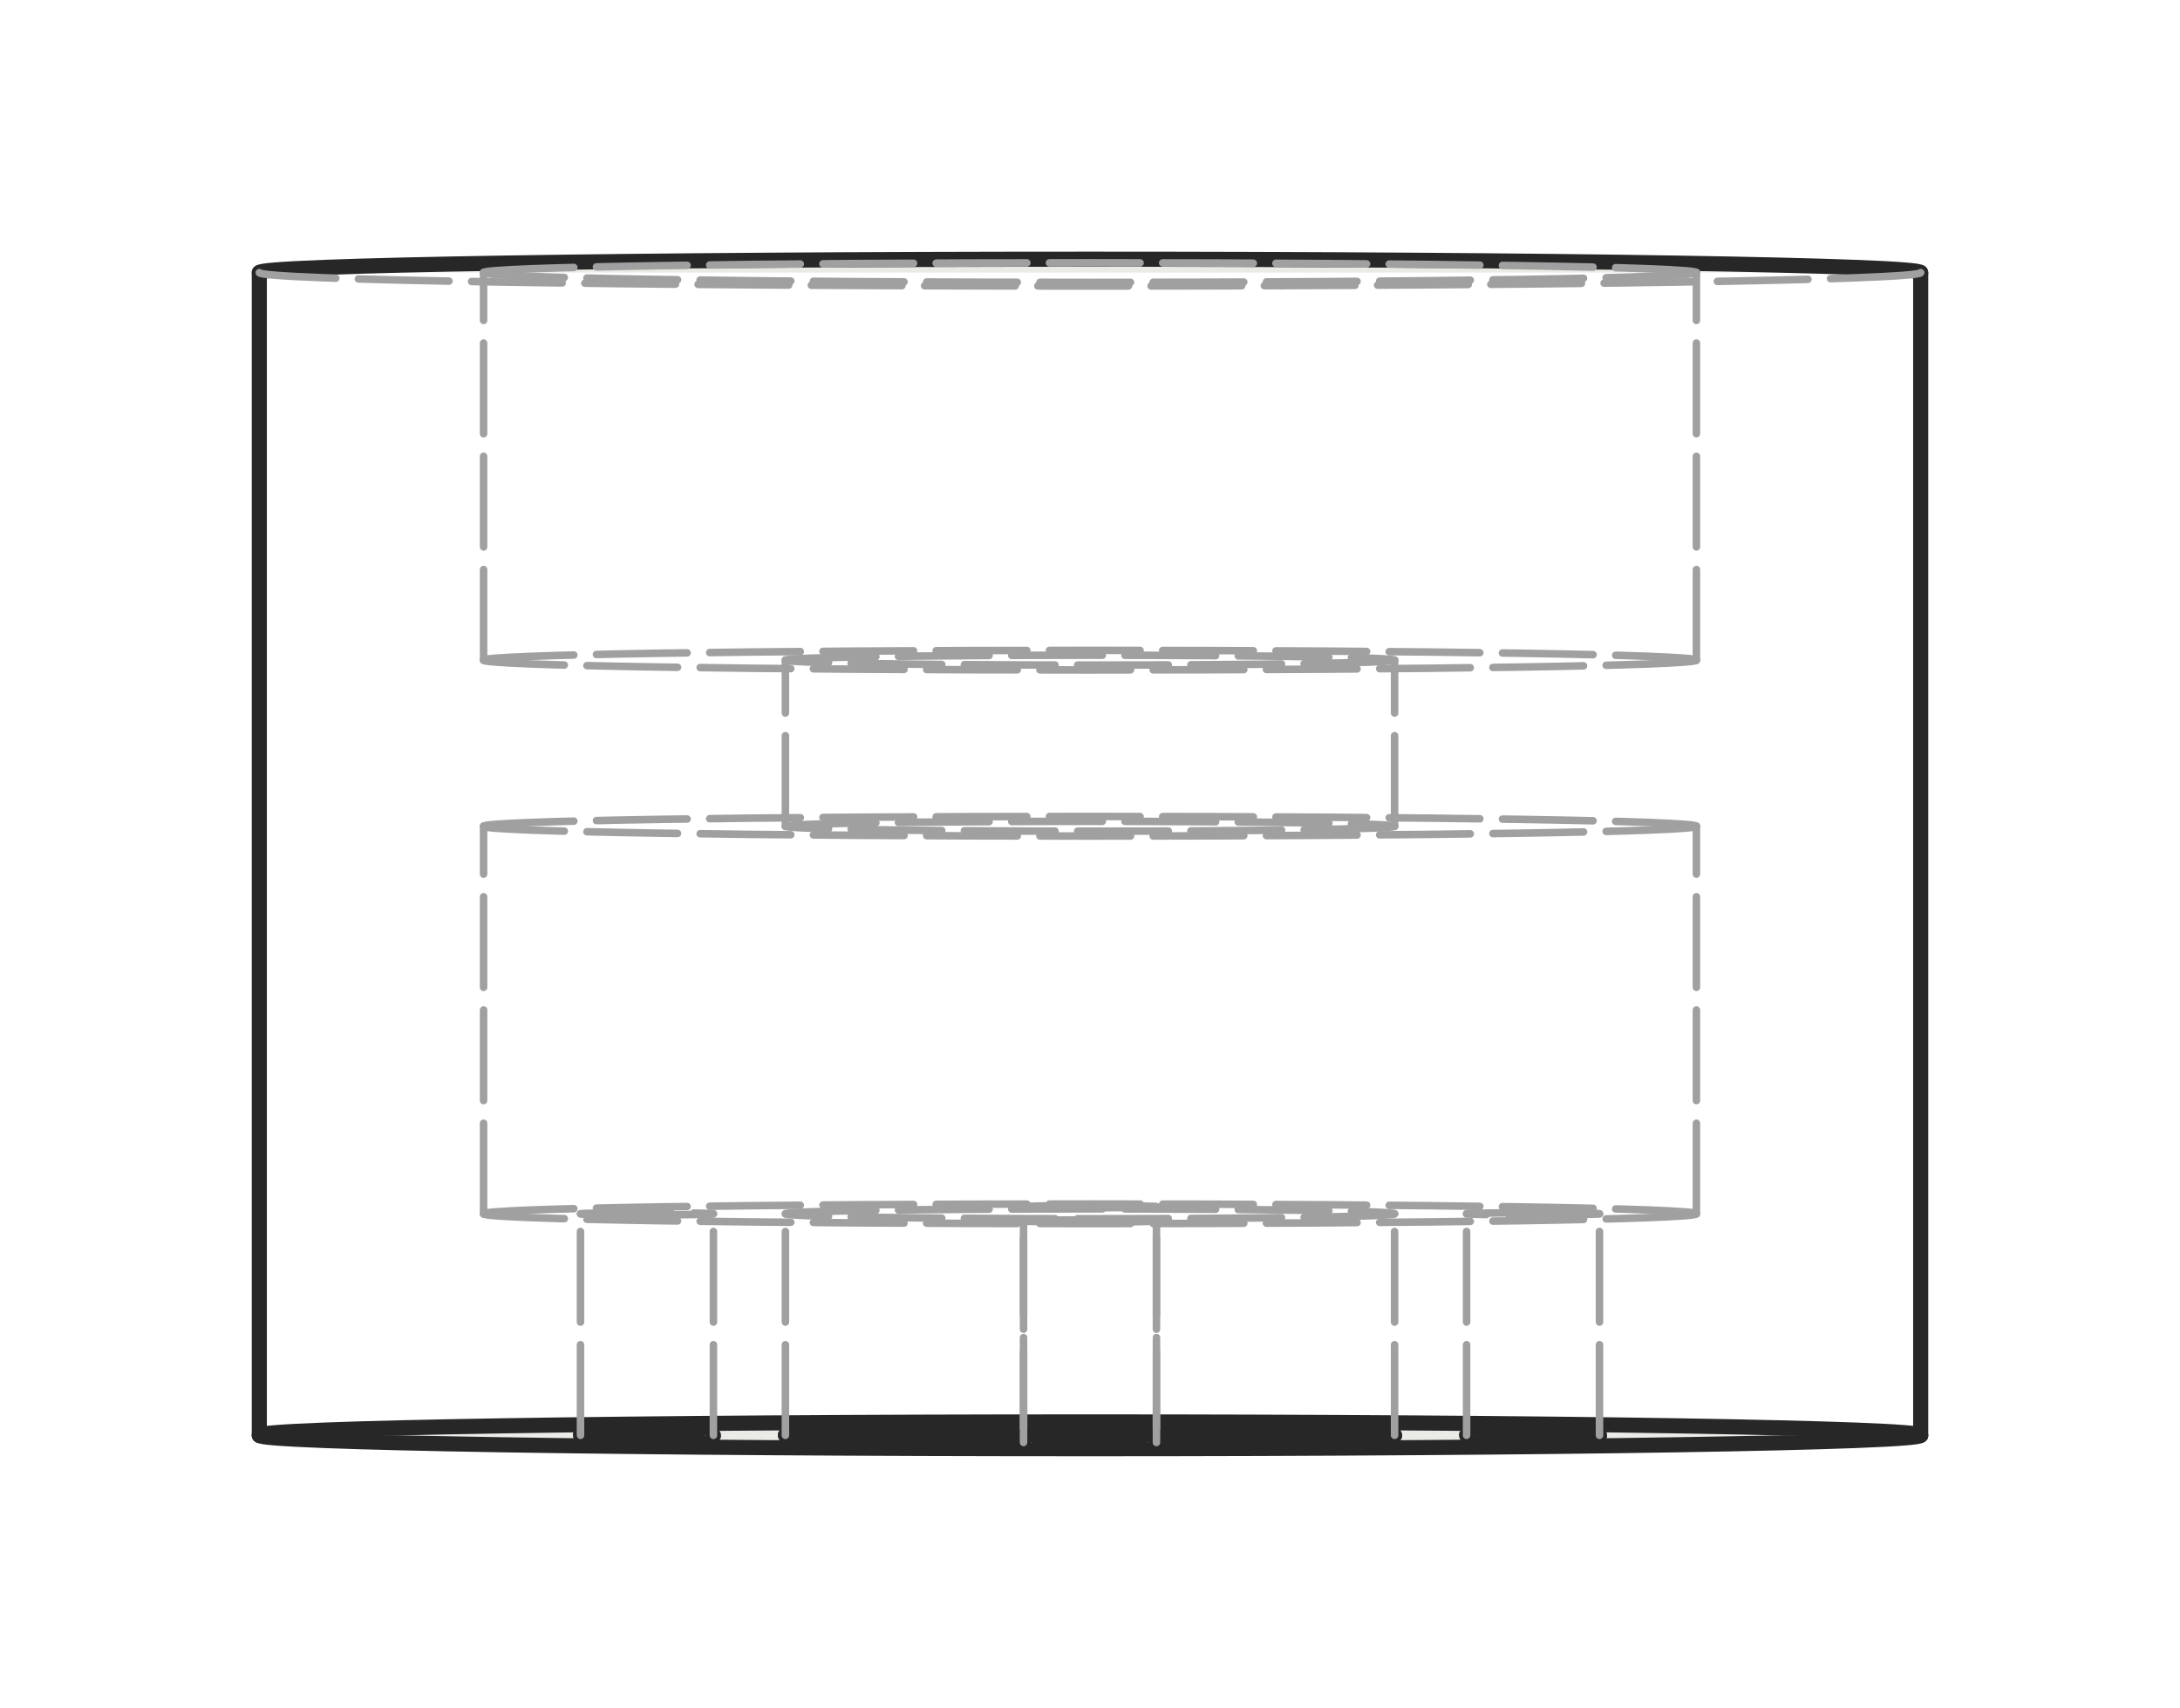
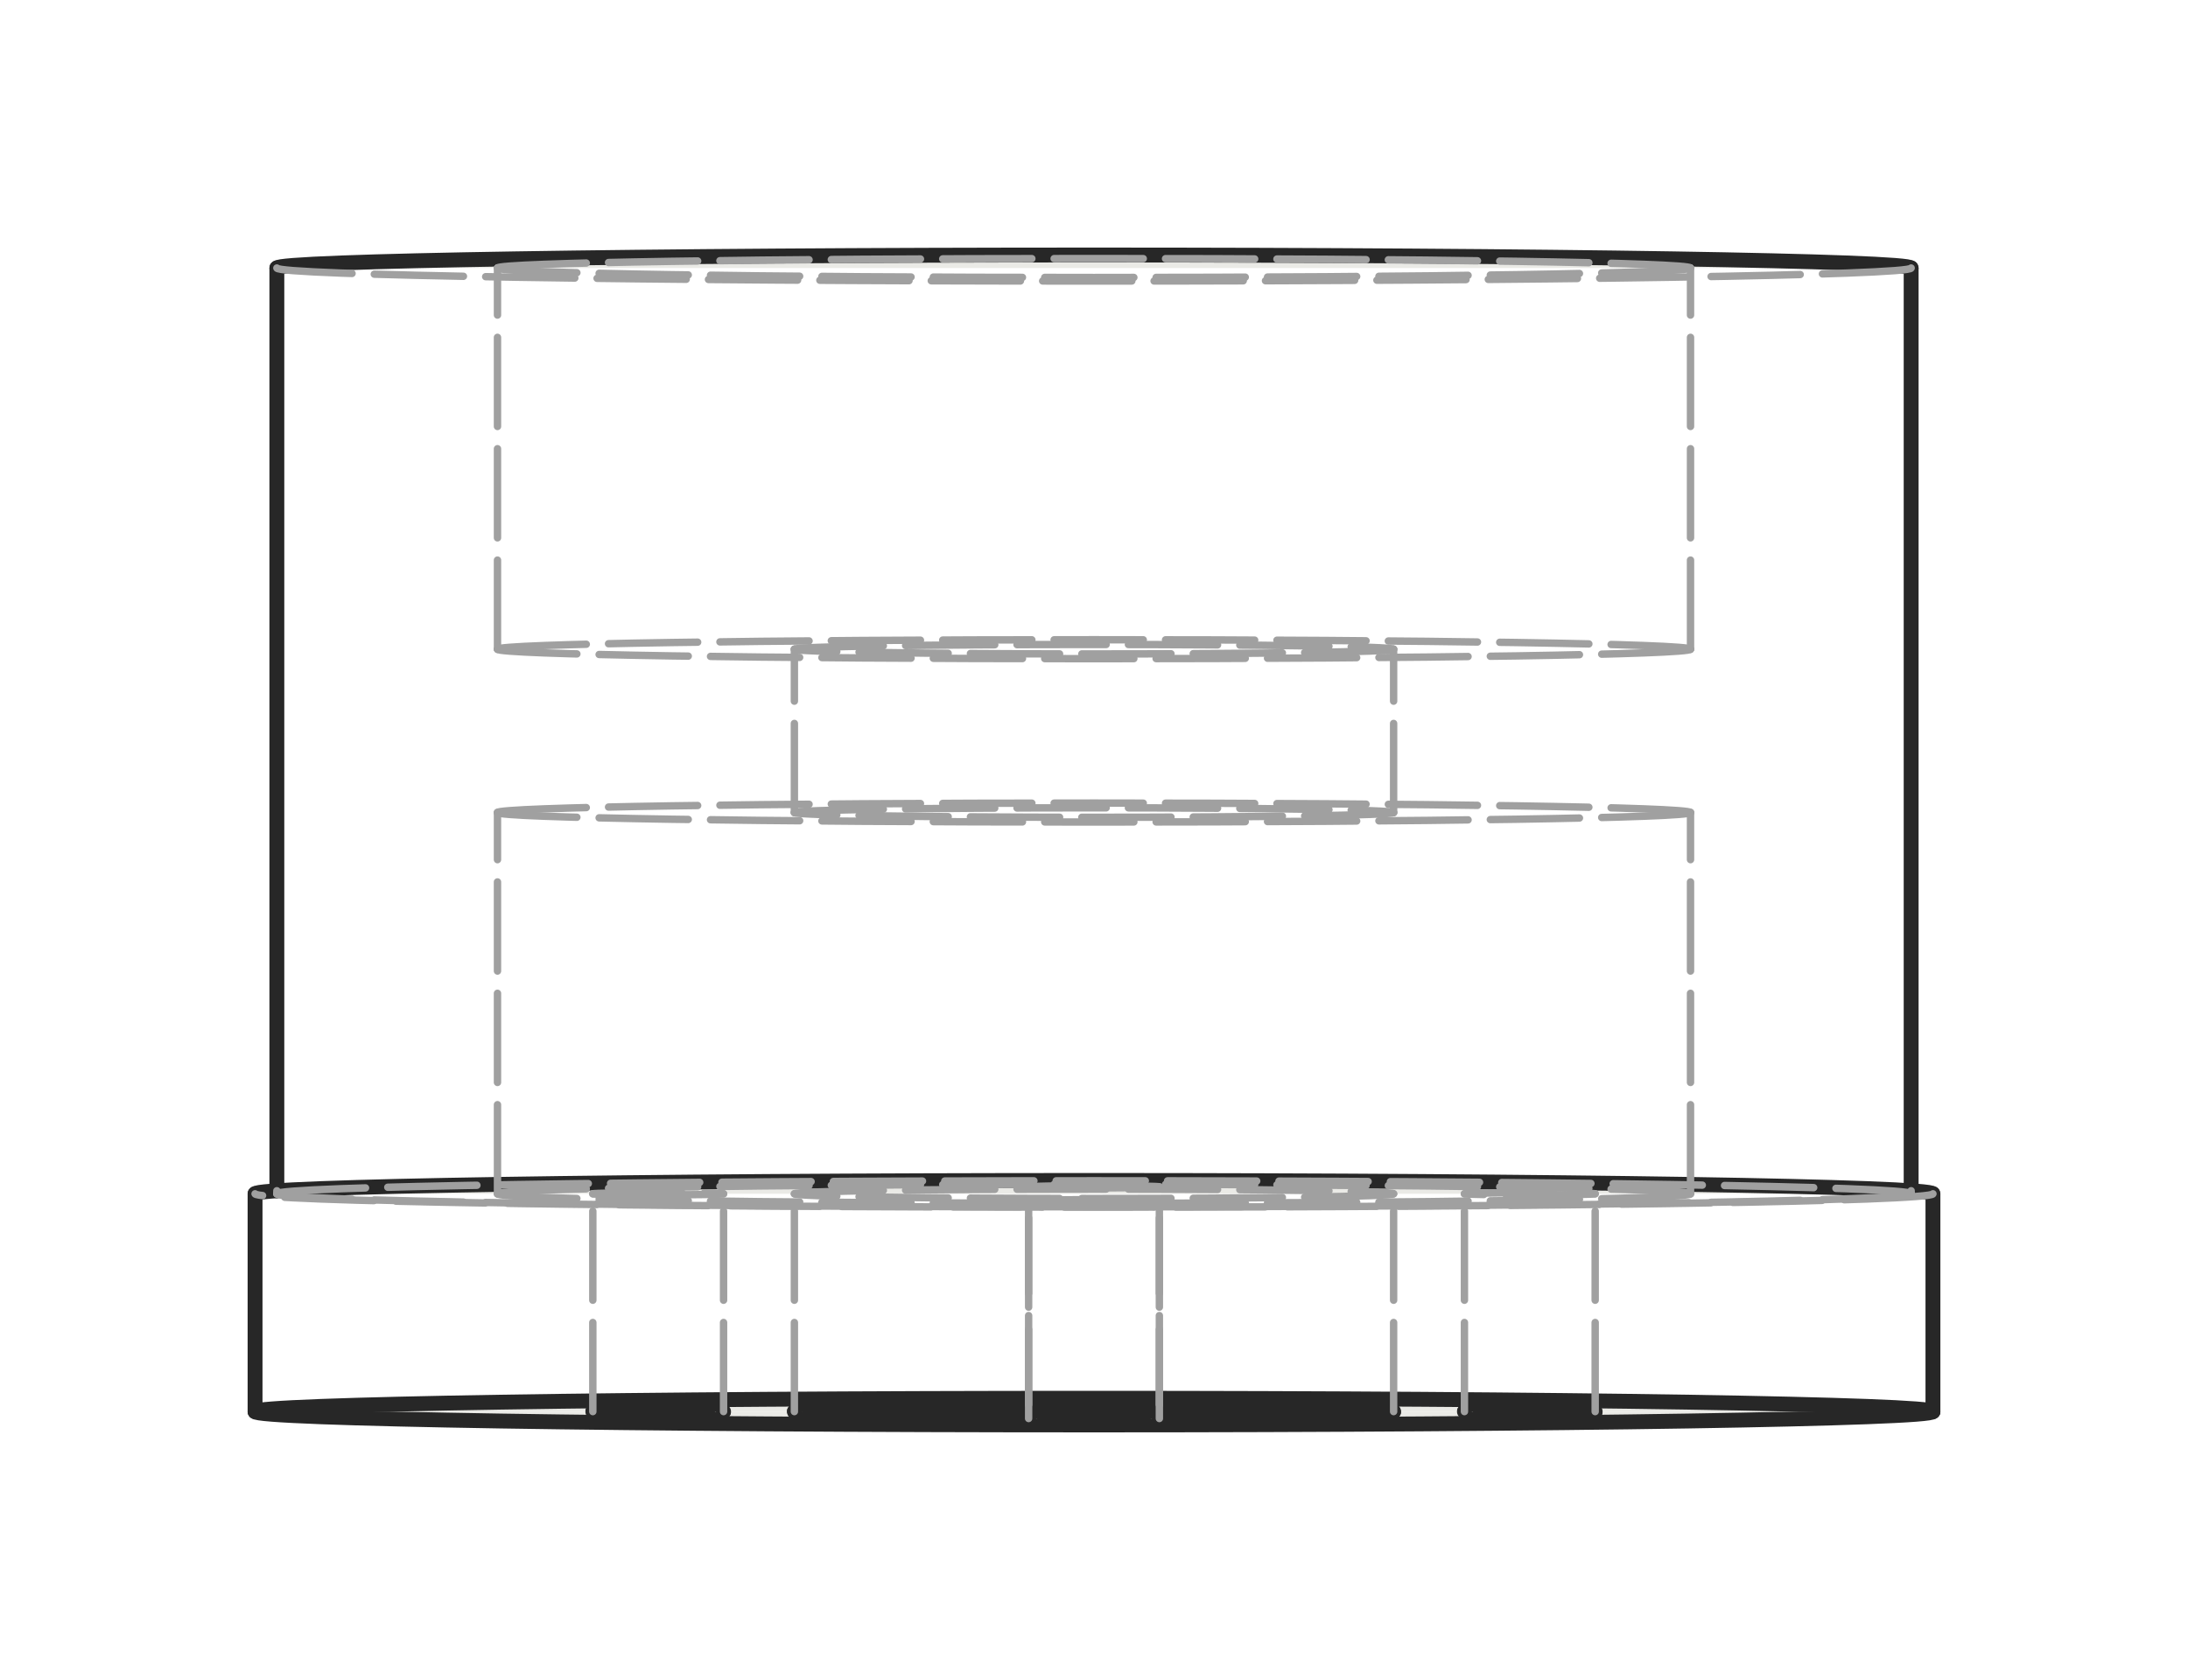
- <svg xmlns="http://www.w3.org/2000/svg" width="86.6mm" height="67.858mm" viewBox="-19.682 -16.245 39.364 30.845" version="1.1">
+ <svg xmlns="http://www.w3.org/2000/svg" width="88.36mm" height="67.858mm" viewBox="-20.082 -16.373 40.164 30.845" version="1.1">
  <g transform="scale(1,-1)" stroke-linecap="round">
    <g fill="rgb(234,234,230)" stroke="rgb(39,39,39)" stroke-width="0.273" id="vis">
-       <path d="M -15.0,11.322 A 15.0,0.242 0.0 0,0 15.0,11.322" />
-       <line x1="15.0" y1="11.322" x2="15.0" y2="-9.676" />
-       <path d="M 15.0,-9.676 A 15.0,0.242 0.0 0,0 -15.0,-9.676" />
-       <path d="M -15.0,-9.676 A 15.0,0.242 0.0 0,0 15.0,-9.676" />
-       <path d="M -0.0,-9.527 A 1.2,0.019 0.0 0,0 1.2,-9.547" />
-       <path d="M 1.2,-9.547 A 1.2,0.019 0.0 0,0 -1.2,-9.547" />
-       <path d="M -1.2,-9.547 A 1.2,0.019 0.0 0,0 -0.0,-9.527" />
-       <path d="M -9.2,-9.676 A 1.2,0.019 2.207240159520118e-32 0,0 -6.8,-9.676" />
-       <path d="M -6.8,-9.676 A 1.2,0.019 2.207240159520118e-32 0,0 -9.2,-9.676" />
-       <path d="M 5.5,-9.676 A 5.5,0.089 0.0 0,0 -5.5,-9.676" />
-       <path d="M -5.5,-9.676 A 5.5,0.089 0.0 0,0 5.5,-9.676" />
-       <path d="M 9.2,-9.676 A 1.2,0.019 0.0 0,0 6.8,-9.676" />
-       <path d="M 6.8,-9.676 A 1.2,0.019 0.0 0,0 9.2,-9.676" />
-       <path d="M 0.0,-9.824 A 1.2,0.019 -2.207240159520118e-32 0,0 -1.2,-9.805" />
-       <path d="M -1.2,-9.805 A 1.2,0.019 -2.207240159520118e-32 0,0 1.2,-9.805" />
-       <path d="M 1.2,-9.805 A 1.2,0.019 -2.207240159520118e-32 0,0 0.0,-9.824" />
-       <line x1="-15.0" y1="-9.676" x2="-15.0" y2="11.322" />
+       <path d="M -15.4,-5.546 A 15.4,0.245 0.0 0,0 15.4,-5.546" />
+       <line x1="15.4" y1="-9.545" x2="15.4" y2="-5.546" />
+       <path d="M 15.4,-9.545 A 15.4,0.245 0.0 0,0 -15.4,-9.545" />
+       <path d="M -15.4,-9.545 A 15.4,0.245 0.0 0,0 15.4,-9.545" />
+       <path d="M 0.0,-9.399 A 1.2,0.019 0.0 0,0 1.2,-9.418" />
+       <path d="M 1.2,-9.418 A 1.2,0.019 0.0 0,0 -1.2,-9.418" />
+       <path d="M -1.2,-9.418 A 1.2,0.019 0.0 0,0 0.0,-9.399" />
+       <path d="M -9.2,-9.545 A 1.2,0.019 0.0 0,0 -6.8,-9.545" />
+       <path d="M -6.8,-9.545 A 1.2,0.019 0.0 0,0 -9.2,-9.545" />
+       <path d="M 5.5,-9.545 A 5.5,0.087 0.0 0,0 -5.5,-9.545" />
+       <path d="M -5.5,-9.545 A 5.5,0.087 0.0 0,0 5.5,-9.545" />
+       <path d="M 9.2,-9.545 A 1.2,0.019 0.0 0,0 6.8,-9.545" />
+       <path d="M 6.8,-9.545 A 1.2,0.019 0.0 0,0 9.2,-9.545" />
+       <path d="M 0.0,-9.691 A 1.2,0.019 0.0 0,0 -1.2,-9.672" />
+       <path d="M -1.2,-9.672 A 1.2,0.019 0.0 0,0 1.2,-9.672" />
+       <path d="M 1.2,-9.672 A 1.2,0.019 0.0 0,0 0.0,-9.691" />
+       <path d="M -15.0,11.452 A 15.0,0.239 0.0 0,0 15.0,11.452" />
+       <line x1="15.0" y1="-5.49" x2="15.0" y2="11.452" />
+       <line x1="-15.4" y1="-9.545" x2="-15.4" y2="-5.546" />
+       <line x1="-15.0" y1="-5.49" x2="-15.0" y2="11.452" />
    </g>
    <g fill="none" stroke="rgb(160,160,160)" stroke-width="0.136" id="hid" stroke-dasharray="1.636 0.409">
-       <path d="M 15.0,11.322 A 15.0,0.242 0.0 0,0 -15.0,11.322" />
-       <path d="M 10.95,11.322 A 10.95,0.177 0.0 0,0 -10.95,11.322" />
-       <path d="M -10.95,11.322 A 10.95,0.177 0.0 0,0 10.95,11.322" />
-       <line x1="10.95" y1="4.323" x2="10.95" y2="11.322" />
-       <path d="M 10.95,4.323 A 10.95,0.177 0.0 0,0 -10.95,4.323" />
-       <path d="M -10.95,4.323 A 10.95,0.177 0.0 0,0 10.95,4.323" />
-       <path d="M -0.0,-5.528 A 1.2,0.019 0.0 0,0 1.2,-5.547" />
-       <path d="M 1.2,-5.547 A 1.2,0.019 0.0 0,0 -1.2,-5.547" />
-       <path d="M -1.2,-5.547 A 1.2,0.019 0.0 0,0 -0.0,-5.528" />
-       <path d="M -9.2,-5.676 A 1.2,0.019 2.207240159520118e-32 0,0 -6.8,-5.676" />
-       <path d="M -6.8,-5.676 A 1.2,0.019 2.207240159520118e-32 0,0 -9.2,-5.676" />
-       <line x1="-9.2" y1="-9.676" x2="-9.2" y2="-5.676" />
-       <path d="M 5.5,-5.676 A 5.5,0.089 0.0 0,0 -5.5,-5.676" />
-       <path d="M -5.5,-5.676 A 5.5,0.089 0.0 0,0 5.5,-5.676" />
-       <line x1="5.5" y1="-9.676" x2="5.5" y2="-5.676" />
-       <path d="M 9.2,-5.676 A 1.2,0.019 0.0 0,0 6.8,-5.676" />
-       <path d="M 6.8,-5.676 A 1.2,0.019 0.0 0,0 9.2,-5.676" />
-       <line x1="9.2" y1="-9.676" x2="9.2" y2="-5.676" />
-       <path d="M 0.0,-5.824 A 1.2,0.019 -2.207240159520118e-32 0,0 -1.2,-5.805" />
-       <path d="M -1.2,-5.805 A 1.2,0.019 -2.207240159520118e-32 0,0 1.2,-5.805" />
-       <path d="M 1.2,-5.805 A 1.2,0.019 -2.207240159520118e-32 0,0 0.0,-5.824" />
-       <path d="M 5.5,4.323 A 5.5,0.089 0.0 0,0 -5.5,4.323" />
-       <path d="M -5.5,4.323 A 5.5,0.089 0.0 0,0 5.5,4.323" />
-       <path d="M 10.95,-5.676 A 10.95,0.177 0.0 0,0 -10.95,-5.676" />
-       <path d="M -10.95,-5.676 A 10.95,0.177 0.0 0,0 10.95,-5.676" />
-       <line x1="5.5" y1="1.323" x2="5.5" y2="4.323" />
-       <path d="M 5.5,1.323 A 5.5,0.089 0.0 0,0 -5.5,1.323" />
-       <path d="M -5.5,1.323 A 5.5,0.089 0.0 0,0 5.5,1.323" />
-       <path d="M 10.95,1.323 A 10.95,0.177 0.0 0,0 -10.95,1.323" />
-       <path d="M -10.95,1.323 A 10.95,0.177 0.0 0,0 10.95,1.323" />
-       <line x1="10.95" y1="-5.676" x2="10.95" y2="1.323" />
-       <line x1="-10.95" y1="4.323" x2="-10.95" y2="11.322" />
-       <line x1="1.2" y1="-9.547" x2="1.2" y2="-5.547" />
-       <line x1="-1.2" y1="-9.547" x2="-1.2" y2="-5.547" />
-       <line x1="-6.8" y1="-9.676" x2="-6.8" y2="-5.676" />
-       <line x1="-5.5" y1="-9.676" x2="-5.5" y2="-5.676" />
-       <line x1="6.8" y1="-9.676" x2="6.8" y2="-5.676" />
-       <line x1="1.2" y1="-9.805" x2="1.2" y2="-5.805" />
-       <line x1="-1.2" y1="-9.805" x2="-1.2" y2="-5.805" />
-       <line x1="-5.5" y1="1.323" x2="-5.5" y2="4.323" />
-       <line x1="-10.95" y1="-5.676" x2="-10.95" y2="1.323" />
+       <path d="M 15.4,-5.546 A 15.4,0.245 0.0 0,0 -15.4,-5.546" />
+       <path d="M 15.0,-5.546 A 15.0,0.239 0.0 0,0 -15.0,-5.546" />
+       <path d="M -15.0,-5.546 A 15.0,0.239 0.0 0,0 15.0,-5.546" />
+       <path d="M 15.0,11.452 A 15.0,0.239 0.0 0,0 -15.0,11.452" />
+       <line x1="15.0" y1="-5.546" x2="15.0" y2="-5.49" />
+       <path d="M 0.0,-5.399 A 1.2,0.019 0.0 0,0 1.2,-5.418" />
+       <path d="M 1.2,-5.418 A 1.2,0.019 0.0 0,0 -1.2,-5.418" />
+       <path d="M -1.2,-5.418 A 1.2,0.019 0.0 0,0 0.0,-5.399" />
+       <path d="M -9.2,-5.546 A 1.2,0.019 0.0 0,0 -6.8,-5.546" />
+       <path d="M -6.8,-5.546 A 1.2,0.019 0.0 0,0 -9.2,-5.546" />
+       <line x1="-9.2" y1="-9.545" x2="-9.2" y2="-5.546" />
+       <path d="M 5.5,-5.546 A 5.5,0.087 0.0 0,0 -5.5,-5.546" />
+       <path d="M -5.5,-5.546 A 5.5,0.087 0.0 0,0 5.5,-5.546" />
+       <line x1="5.5" y1="-9.545" x2="5.5" y2="-5.546" />
+       <path d="M 9.2,-5.546 A 1.2,0.019 0.0 0,0 6.8,-5.546" />
+       <path d="M 6.8,-5.546 A 1.2,0.019 0.0 0,0 9.2,-5.546" />
+       <line x1="9.2" y1="-9.545" x2="9.2" y2="-5.546" />
+       <path d="M 0.0,-5.692 A 1.2,0.019 0.0 0,0 -1.2,-5.673" />
+       <path d="M -1.2,-5.673 A 1.2,0.019 0.0 0,0 1.2,-5.673" />
+       <path d="M 1.2,-5.673 A 1.2,0.019 0.0 0,0 0.0,-5.692" />
+       <path d="M 10.95,11.452 A 10.95,0.174 0.0 0,0 -10.95,11.452" />
+       <path d="M -10.95,11.452 A 10.95,0.174 0.0 0,0 10.95,11.452" />
+       <path d="M 10.95,-5.546 A 10.95,0.174 0.0 0,0 -10.95,-5.546" />
+       <path d="M -10.95,-5.546 A 10.95,0.174 0.0 0,0 10.95,-5.546" />
+       <line x1="10.95" y1="4.453" x2="10.95" y2="11.452" />
+       <path d="M 10.95,4.453 A 10.95,0.174 0.0 0,0 -10.95,4.453" />
+       <path d="M -10.95,4.453 A 10.95,0.174 0.0 0,0 10.95,4.453" />
+       <path d="M 10.95,1.454 A 10.95,0.174 0.0 0,0 -10.95,1.454" />
+       <path d="M -10.95,1.454 A 10.95,0.174 0.0 0,0 10.95,1.454" />
+       <line x1="10.95" y1="-5.546" x2="10.95" y2="1.454" />
+       <path d="M 5.5,4.453 A 5.5,0.087 0.0 0,0 -5.5,4.453" />
+       <path d="M -5.5,4.453 A 5.5,0.087 0.0 0,0 5.5,4.453" />
+       <path d="M 5.5,1.454 A 5.5,0.087 0.0 0,0 -5.5,1.454" />
+       <path d="M -5.5,1.454 A 5.5,0.087 0.0 0,0 5.5,1.454" />
+       <line x1="5.5" y1="1.454" x2="5.5" y2="4.453" />
+       <line x1="-15.0" y1="-5.546" x2="-15.0" y2="-5.49" />
+       <line x1="1.2" y1="-9.418" x2="1.2" y2="-5.418" />
+       <line x1="-1.2" y1="-9.418" x2="-1.2" y2="-5.418" />
+       <line x1="-6.8" y1="-9.545" x2="-6.8" y2="-5.546" />
+       <line x1="-5.5" y1="-9.545" x2="-5.5" y2="-5.546" />
+       <line x1="6.8" y1="-9.545" x2="6.8" y2="-5.546" />
+       <line x1="1.2" y1="-9.672" x2="1.2" y2="-5.673" />
+       <line x1="-1.2" y1="-9.672" x2="-1.2" y2="-5.673" />
+       <line x1="-10.95" y1="4.453" x2="-10.95" y2="11.452" />
+       <line x1="-10.95" y1="-5.546" x2="-10.95" y2="1.454" />
+       <line x1="-5.5" y1="1.454" x2="-5.5" y2="4.453" />
    </g>
  </g>
</svg>
